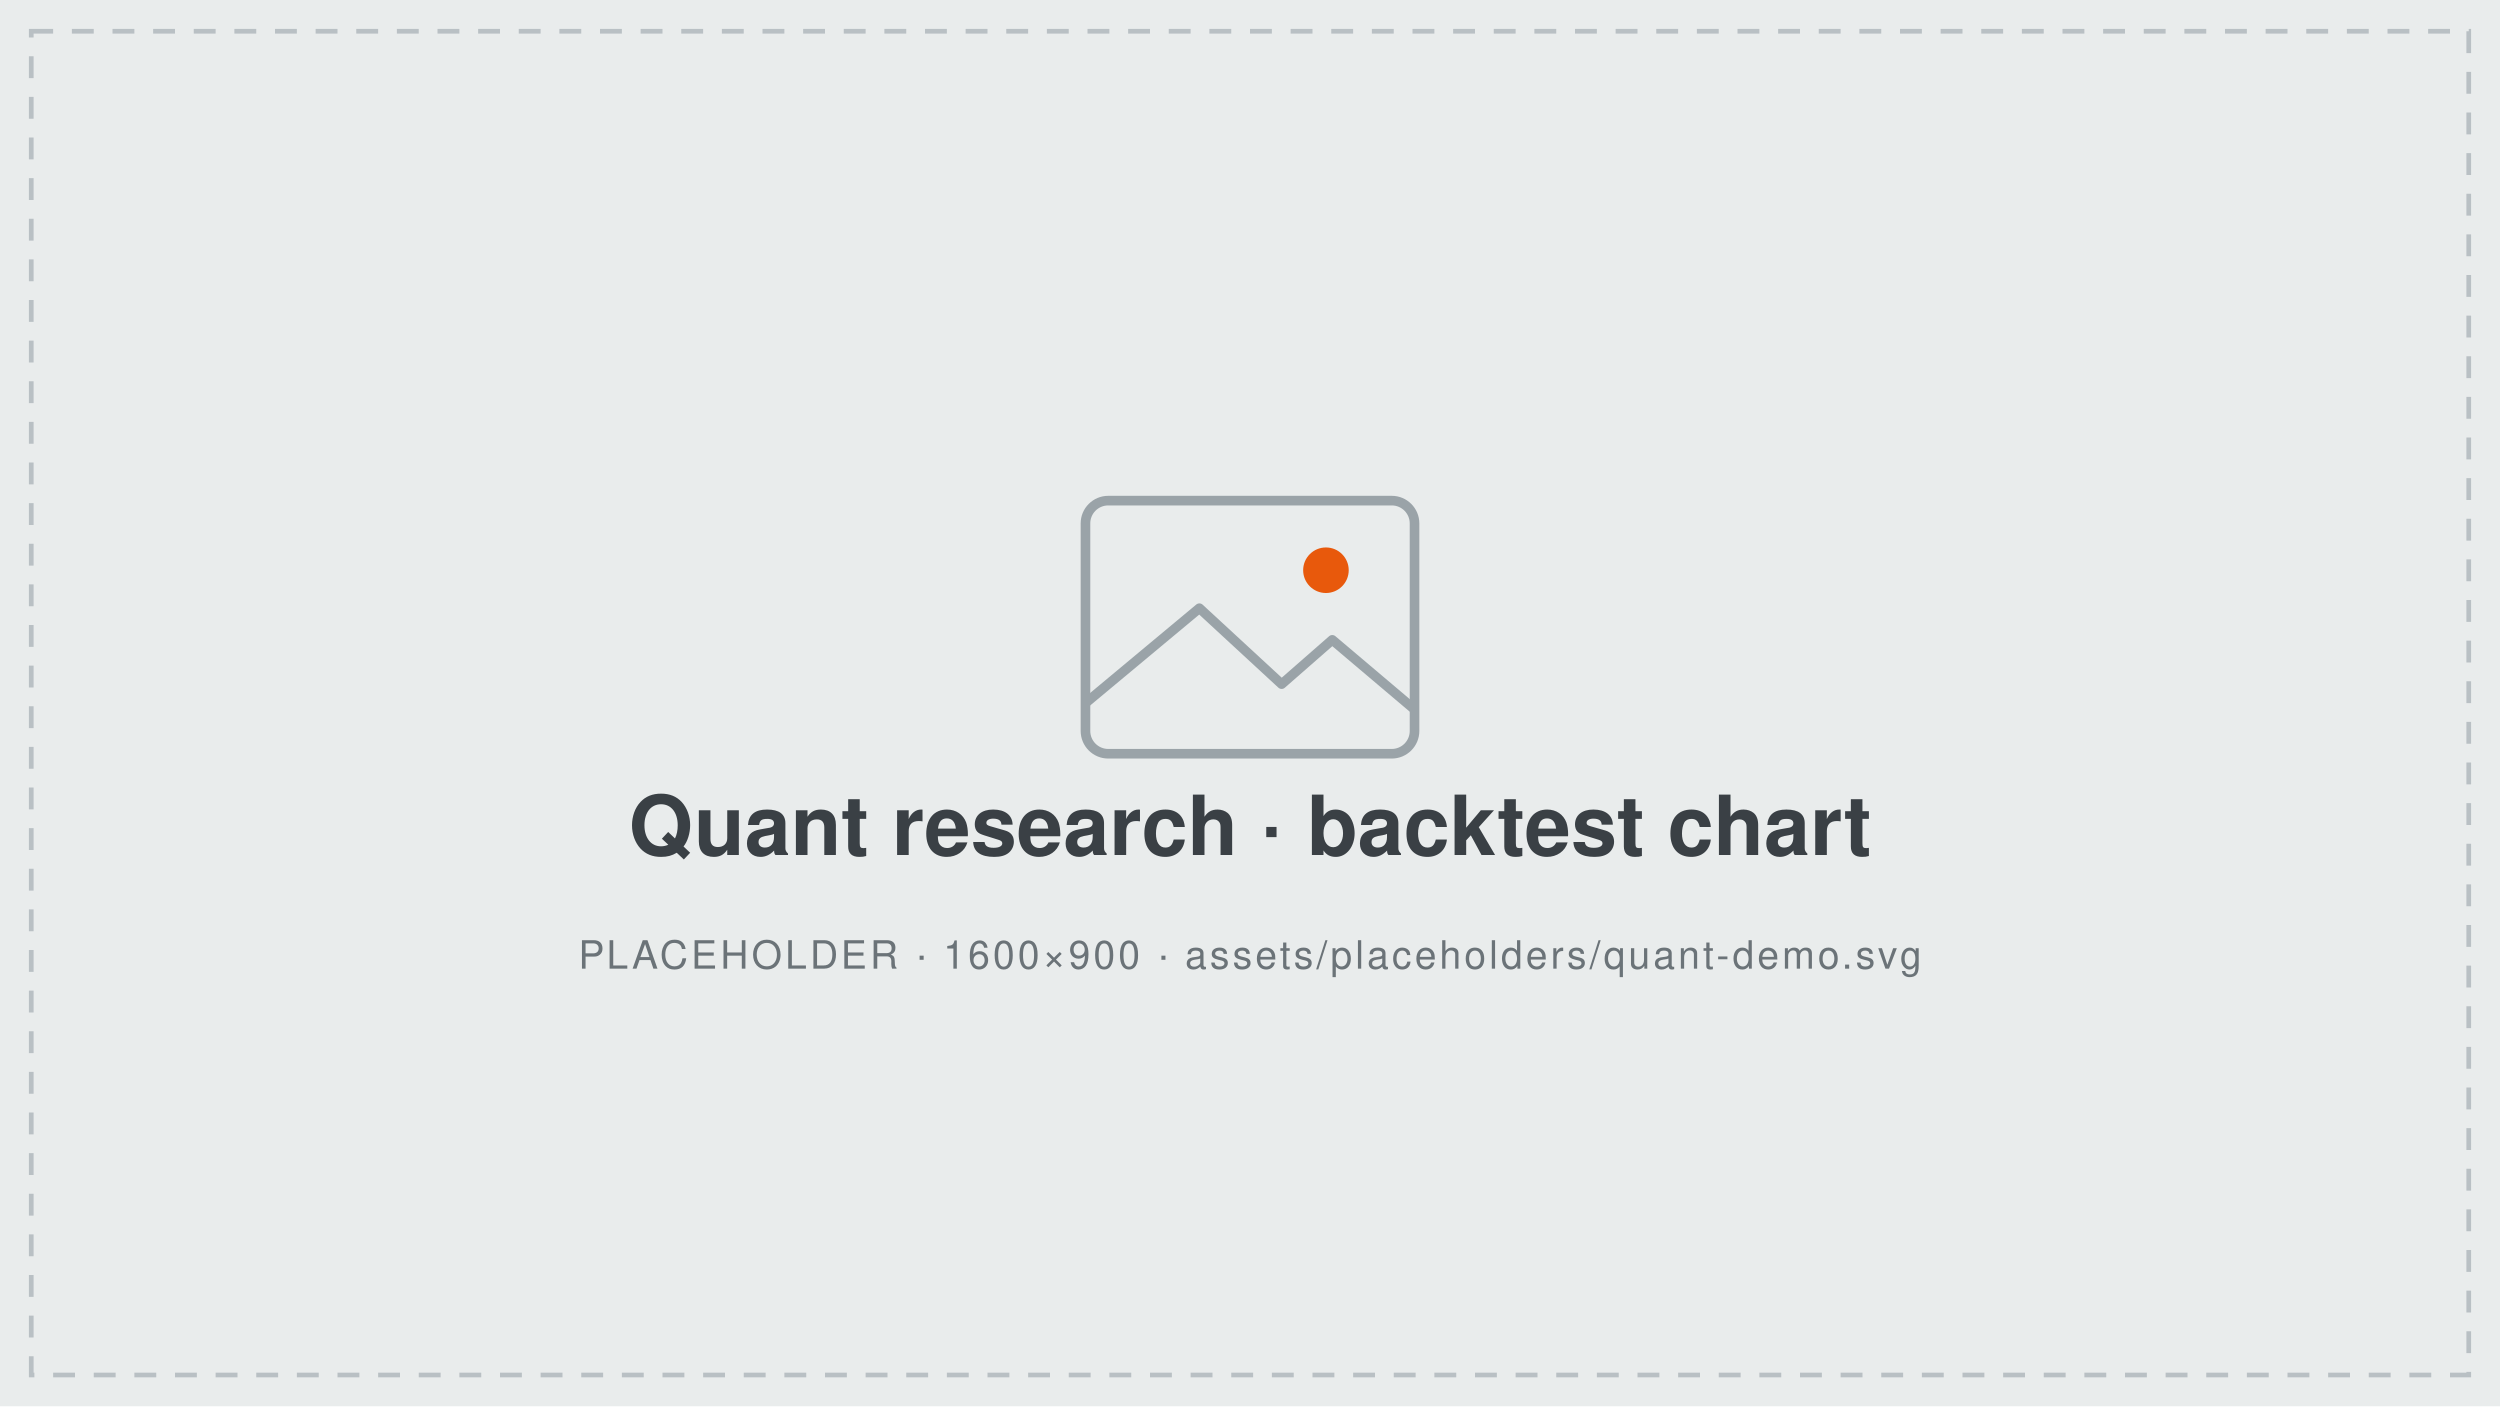
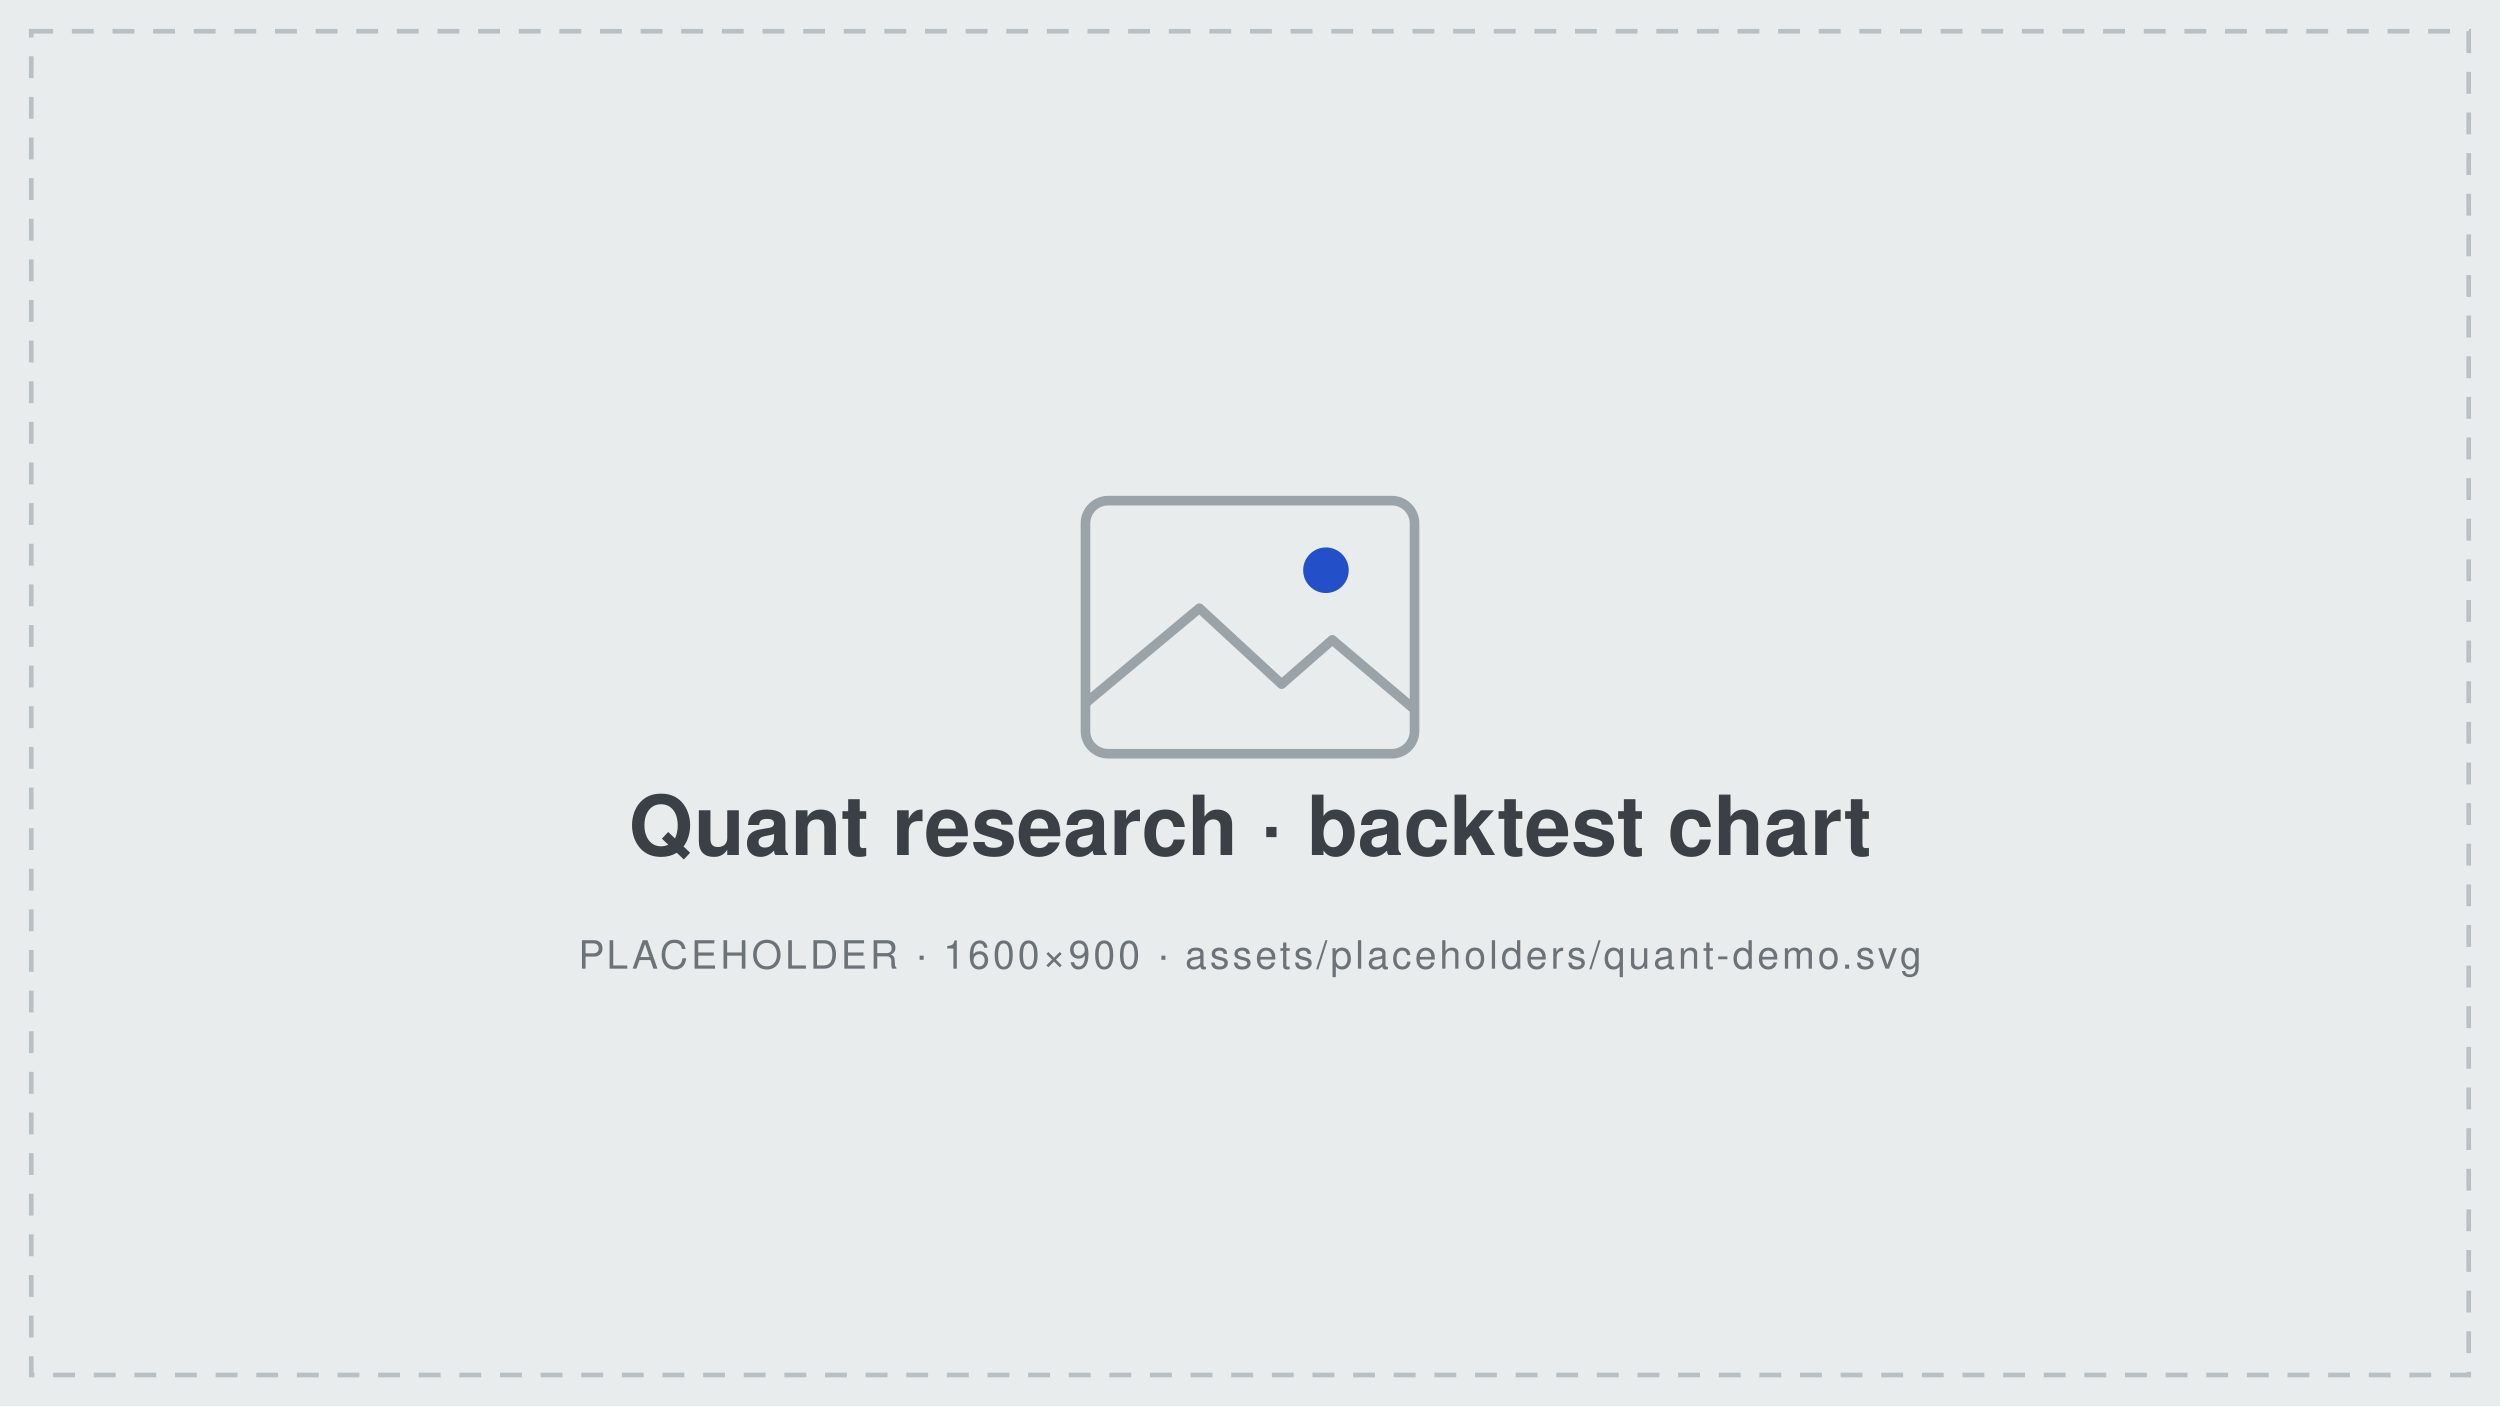
<svg xmlns="http://www.w3.org/2000/svg" viewBox="0 0 1600 900" width="1600" height="900">
  <rect width="1600" height="900" fill="#e9ecec" />
  <rect x="20" y="20" width="1560" height="860" fill="none" stroke="#b9c0c4" stroke-width="3" stroke-dasharray="14 12" />
  <g transform="translate(800 401.4)" fill="none" stroke="#9aa3a8" stroke-width="6.154" stroke-linejoin="round">
    <rect x="-105.3" y="-81" width="210.6" height="162" rx="14.58" />
    <path d="M-105.3 48.6 L-32.4 -12.15 L20.25 36.45 L52.65 8.1 L105.3 52.65" />
-     <circle cx="48.6" cy="-36.45" r="14.58" fill="#e8590c" stroke="none" />
+     <circle cx="48.6" cy="-36.45" r="14.58" fill="#2350c8" stroke="none" />
  </g>
  <g font-family="Helvetica, Arial, sans-serif" text-anchor="middle">
    <text x="800" y="547.2" font-size="53" fill="#3a4045" font-weight="600">Quant research · backtest chart</text>
    <text x="800" y="619.927" font-size="25" fill="#6b7378" letter-spacing="2">PLACEHOLDER · 1600×900 · assets/placeholders/quant-demo.svg</text>
  </g>
</svg>
